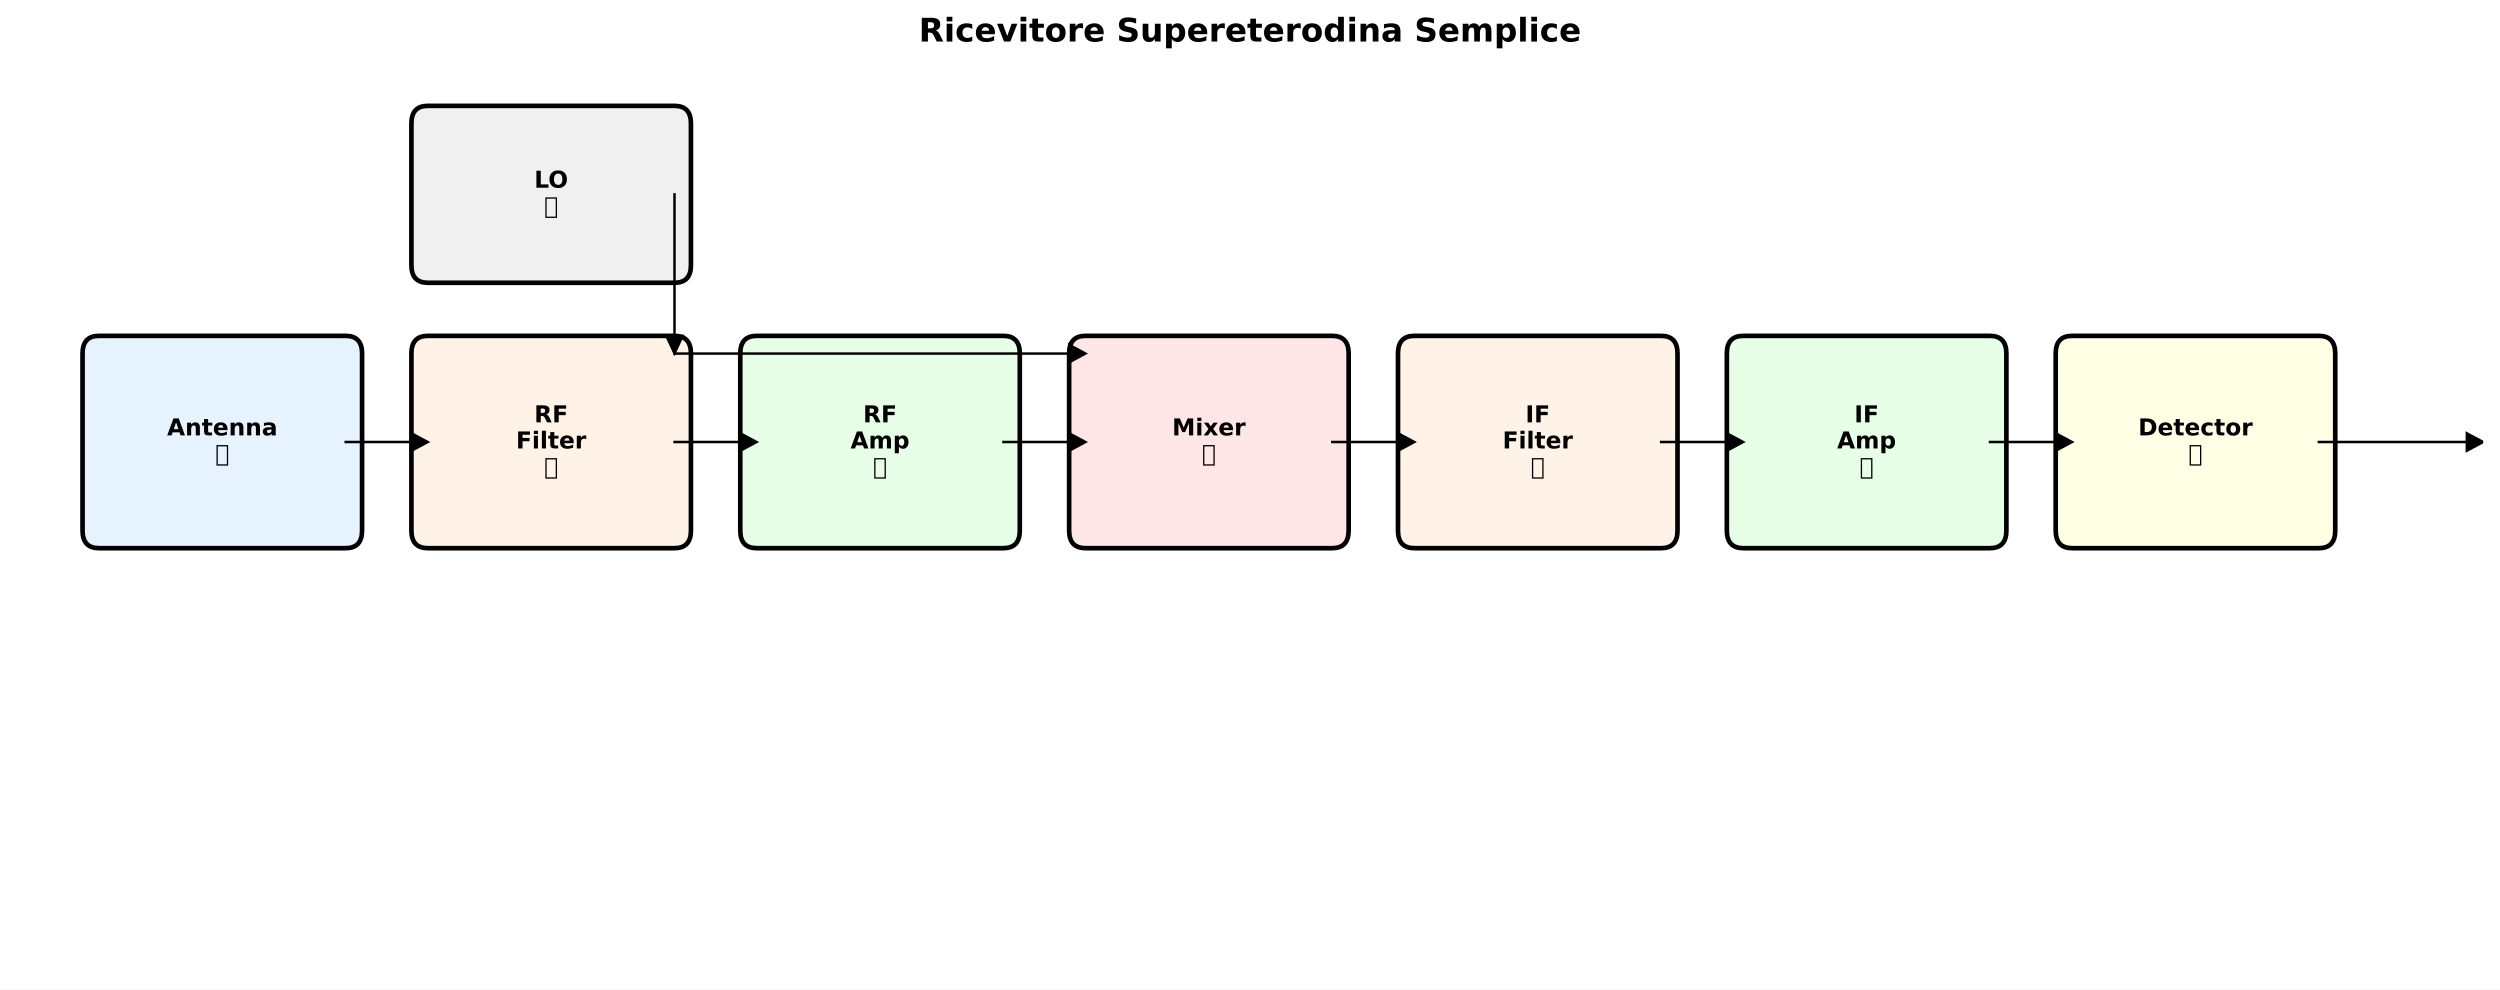
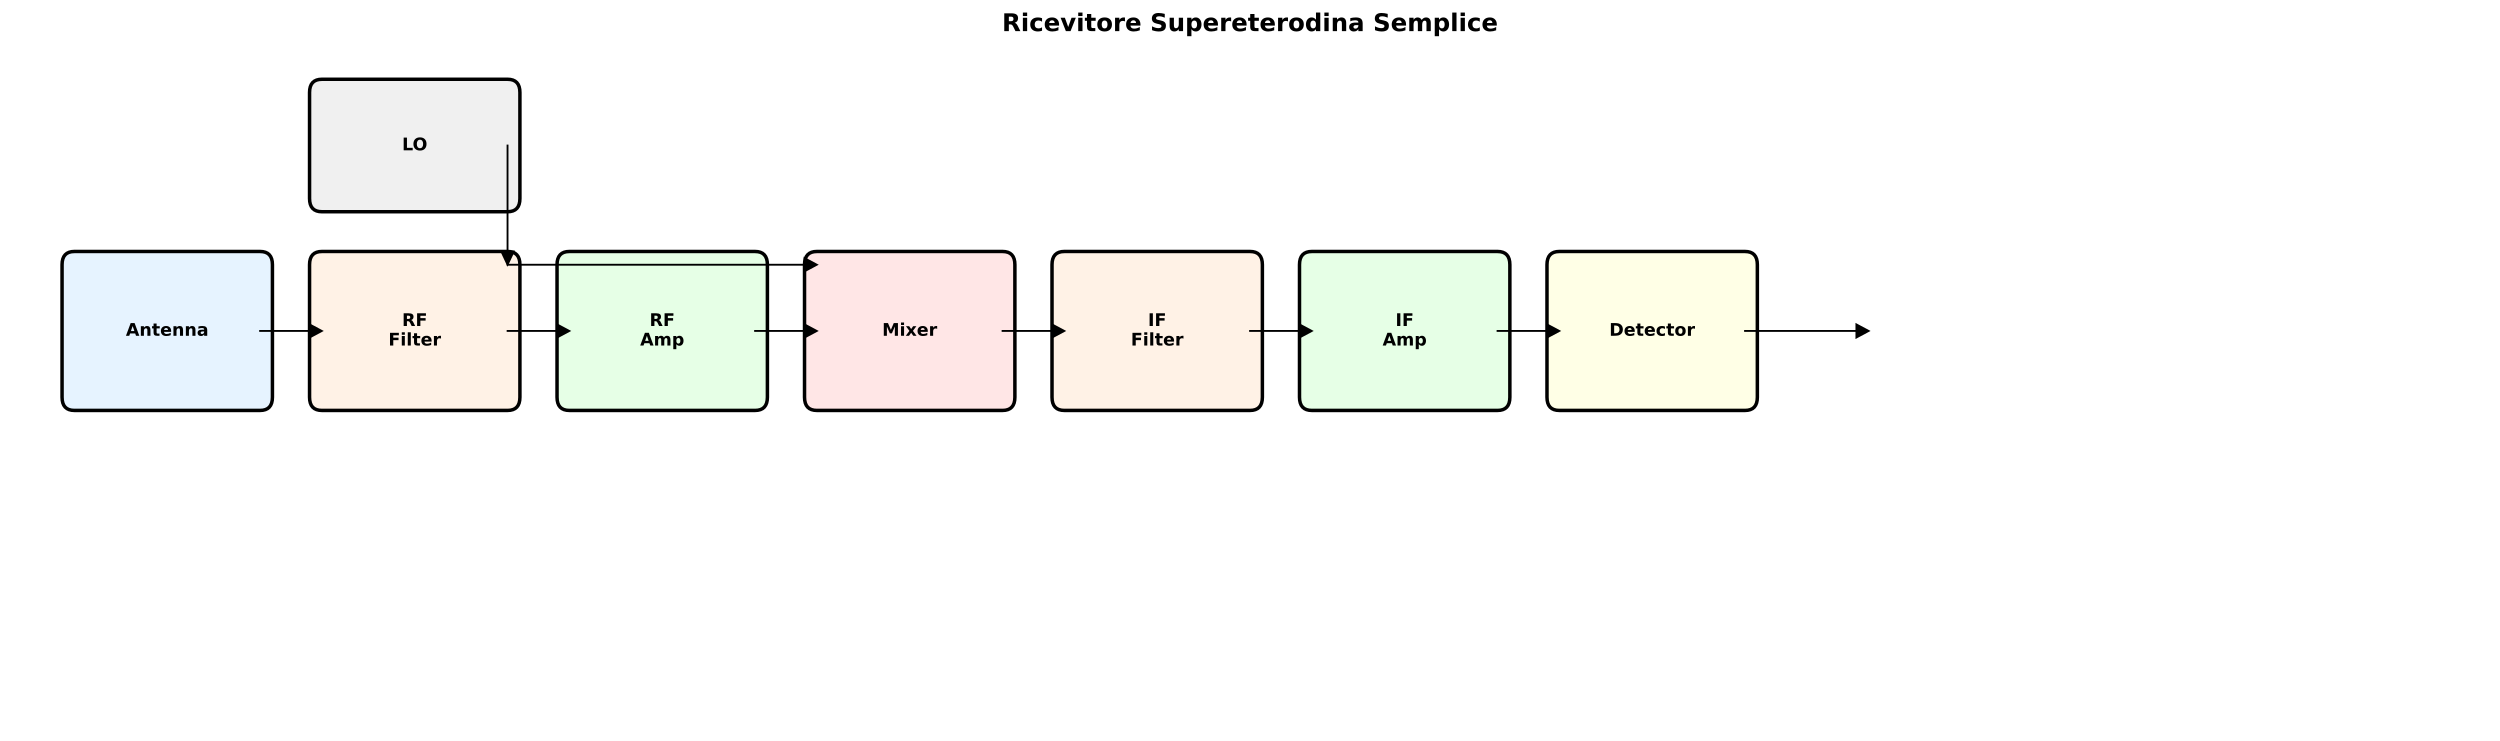
- <svg xmlns="http://www.w3.org/2000/svg" xmlns:xlink="http://www.w3.org/1999/xlink" width="1072.8pt" height="424.638pt" viewBox="0 0 1072.8 424.638" version="1.1">
+ <svg xmlns="http://www.w3.org/2000/svg" xmlns:xlink="http://www.w3.org/1999/xlink" width="1432.8pt" height="424.638pt" viewBox="0 0 1432.8 424.638" version="1.1">
  <defs>
    <style type="text/css">*{stroke-linejoin: round; stroke-linecap: butt}</style>
  </defs>
  <g id="figure_1">
    <g id="patch_1">
-       <path d="M 0 424.638  L 1072.8 424.638  L 1072.8 0  L 0 0  z " style="fill: #ffffff" />
+       <path d="M 0 424.638  L 1432.8 424.638  L 1432.8 0  L 0 0  z " style="fill: #ffffff" />
    </g>
    <g id="axes_1">
      <g id="patch_2">
-         <path d="M 42.48 235.23  L 148.32 235.23  Q 155.376 235.23 155.376 227.638  L 155.376 151.718  Q 155.376 144.126 148.32 144.126  L 42.48 144.126  Q 35.424 144.126 35.424 151.718  L 35.424 227.638  Q 35.424 235.23 42.48 235.23  z " clip-path="url(#paf8976ebf0)" style="fill: #e6f3ff; stroke: #000000; stroke-width: 2; stroke-linejoin: miter" />
+         <path d="M 42.66 235.23  L 149.04 235.23  Q 156.132 235.23 156.132 227.638  L 156.132 151.718  Q 156.132 144.126 149.04 144.126  L 42.66 144.126  Q 35.568 144.126 35.568 151.718  L 35.568 227.638  Q 35.568 235.23 42.66 235.23  z " clip-path="url(#pc6b109bb26)" style="fill: #e6f3ff; stroke: #000000; stroke-width: 2; stroke-linejoin: miter" />
      </g>
      <g id="patch_3">
-         <path d="M 183.6 235.23  L 289.44 235.23  Q 296.496 235.23 296.496 227.638  L 296.496 151.718  Q 296.496 144.126 289.44 144.126  L 183.6 144.126  Q 176.544 144.126 176.544 151.718  L 176.544 227.638  Q 176.544 235.23 183.6 235.23  z " clip-path="url(#paf8976ebf0)" style="fill: #fff2e6; stroke: #000000; stroke-width: 2; stroke-linejoin: miter" />
+         <path d="M 184.5 235.23  L 290.88 235.23  Q 297.972 235.23 297.972 227.638  L 297.972 151.718  Q 297.972 144.126 290.88 144.126  L 184.5 144.126  Q 177.408 144.126 177.408 151.718  L 177.408 227.638  Q 177.408 235.23 184.5 235.23  z " clip-path="url(#pc6b109bb26)" style="fill: #fff2e6; stroke: #000000; stroke-width: 2; stroke-linejoin: miter" />
      </g>
      <g id="patch_4">
-         <path d="M 324.72 235.23  L 430.56 235.23  Q 437.616 235.23 437.616 227.638  L 437.616 151.718  Q 437.616 144.126 430.56 144.126  L 324.72 144.126  Q 317.664 144.126 317.664 151.718  L 317.664 227.638  Q 317.664 235.23 324.72 235.23  z " clip-path="url(#paf8976ebf0)" style="fill: #e6ffe6; stroke: #000000; stroke-width: 2; stroke-linejoin: miter" />
+         <path d="M 326.34 235.23  L 432.72 235.23  Q 439.812 235.23 439.812 227.638  L 439.812 151.718  Q 439.812 144.126 432.72 144.126  L 326.34 144.126  Q 319.248 144.126 319.248 151.718  L 319.248 227.638  Q 319.248 235.23 326.34 235.23  z " clip-path="url(#pc6b109bb26)" style="fill: #e6ffe6; stroke: #000000; stroke-width: 2; stroke-linejoin: miter" />
      </g>
      <g id="patch_5">
-         <path d="M 465.84 235.23  L 571.68 235.23  Q 578.736 235.23 578.736 227.638  L 578.736 151.718  Q 578.736 144.126 571.68 144.126  L 465.84 144.126  Q 458.784 144.126 458.784 151.718  L 458.784 227.638  Q 458.784 235.23 465.84 235.23  z " clip-path="url(#paf8976ebf0)" style="fill: #ffe6e6; stroke: #000000; stroke-width: 2; stroke-linejoin: miter" />
+         <path d="M 468.18 235.23  L 574.56 235.23  Q 581.652 235.23 581.652 227.638  L 581.652 151.718  Q 581.652 144.126 574.56 144.126  L 468.18 144.126  Q 461.088 144.126 461.088 151.718  L 461.088 227.638  Q 461.088 235.23 468.18 235.23  z " clip-path="url(#pc6b109bb26)" style="fill: #ffe6e6; stroke: #000000; stroke-width: 2; stroke-linejoin: miter" />
      </g>
      <g id="patch_6">
-         <path d="M 606.96 235.23  L 712.8 235.23  Q 719.856 235.23 719.856 227.638  L 719.856 151.718  Q 719.856 144.126 712.8 144.126  L 606.96 144.126  Q 599.904 144.126 599.904 151.718  L 599.904 227.638  Q 599.904 235.23 606.96 235.23  z " clip-path="url(#paf8976ebf0)" style="fill: #fff2e6; stroke: #000000; stroke-width: 2; stroke-linejoin: miter" />
+         <path d="M 610.02 235.23  L 716.4 235.23  Q 723.492 235.23 723.492 227.638  L 723.492 151.718  Q 723.492 144.126 716.4 144.126  L 610.02 144.126  Q 602.928 144.126 602.928 151.718  L 602.928 227.638  Q 602.928 235.23 610.02 235.23  z " clip-path="url(#pc6b109bb26)" style="fill: #fff2e6; stroke: #000000; stroke-width: 2; stroke-linejoin: miter" />
      </g>
      <g id="patch_7">
-         <path d="M 748.08 235.23  L 853.92 235.23  Q 860.976 235.23 860.976 227.638  L 860.976 151.718  Q 860.976 144.126 853.92 144.126  L 748.08 144.126  Q 741.024 144.126 741.024 151.718  L 741.024 227.638  Q 741.024 235.23 748.08 235.23  z " clip-path="url(#paf8976ebf0)" style="fill: #e6ffe6; stroke: #000000; stroke-width: 2; stroke-linejoin: miter" />
+         <path d="M 751.86 235.23  L 858.24 235.23  Q 865.332 235.23 865.332 227.638  L 865.332 151.718  Q 865.332 144.126 858.24 144.126  L 751.86 144.126  Q 744.768 144.126 744.768 151.718  L 744.768 227.638  Q 744.768 235.23 751.86 235.23  z " clip-path="url(#pc6b109bb26)" style="fill: #e6ffe6; stroke: #000000; stroke-width: 2; stroke-linejoin: miter" />
      </g>
      <g id="patch_8">
-         <path d="M 889.2 235.23  L 995.04 235.23  Q 1002.096 235.23 1002.096 227.638  L 1002.096 151.718  Q 1002.096 144.126 995.04 144.126  L 889.2 144.126  Q 882.144 144.126 882.144 151.718  L 882.144 227.638  Q 882.144 235.23 889.2 235.23  z " clip-path="url(#paf8976ebf0)" style="fill: #ffffe6; stroke: #000000; stroke-width: 2; stroke-linejoin: miter" />
+         <path d="M 893.7 235.23  L 1000.08 235.23  Q 1007.172 235.23 1007.172 227.638  L 1007.172 151.718  Q 1007.172 144.126 1000.08 144.126  L 893.7 144.126  Q 886.608 144.126 886.608 151.718  L 886.608 227.638  Q 886.608 235.23 893.7 235.23  z " clip-path="url(#pc6b109bb26)" style="fill: #ffffe6; stroke: #000000; stroke-width: 2; stroke-linejoin: miter" />
      </g>
      <g id="patch_9">
-         <path d="M 183.6 121.35  L 289.44 121.35  Q 296.496 121.35 296.496 113.758  L 296.496 53.022  Q 296.496 45.43 289.44 45.43  L 183.6 45.43  Q 176.544 45.43 176.544 53.022  L 176.544 113.758  Q 176.544 121.35 183.6 121.35  z " clip-path="url(#paf8976ebf0)" style="fill: #f0f0f0; stroke: #000000; stroke-width: 2; stroke-linejoin: miter" />
+         <path d="M 184.5 121.35  L 290.88 121.35  Q 297.972 121.35 297.972 113.758  L 297.972 53.022  Q 297.972 45.43 290.88 45.43  L 184.5 45.43  Q 177.408 45.43 177.408 53.022  L 177.408 113.758  Q 177.408 121.35 184.5 121.35  z " clip-path="url(#pc6b109bb26)" style="fill: #f0f0f0; stroke: #000000; stroke-width: 2; stroke-linejoin: miter" />
      </g>
      <g id="patch_10">
-         <path d="M 183.6 189.678  L 176.544 193.474  L 176.544 189.716  L 148.32 189.716  L 148.32 189.64  L 176.544 189.64  L 176.544 185.882  z " clip-path="url(#paf8976ebf0)" style="stroke: #000000; stroke-linejoin: miter" />
+         <path d="M 184.5 189.678  L 177.408 193.474  L 177.408 189.716  L 149.04 189.716  L 149.04 189.64  L 177.408 189.64  L 177.408 185.882  z " clip-path="url(#pc6b109bb26)" style="stroke: #000000; stroke-linejoin: miter" />
      </g>
      <g id="patch_11">
-         <path d="M 324.72 189.678  L 317.664 193.474  L 317.664 189.716  L 289.44 189.716  L 289.44 189.64  L 317.664 189.64  L 317.664 185.882  z " clip-path="url(#paf8976ebf0)" style="stroke: #000000; stroke-linejoin: miter" />
+         <path d="M 326.34 189.678  L 319.248 193.474  L 319.248 189.716  L 290.88 189.716  L 290.88 189.64  L 319.248 189.64  L 319.248 185.882  z " clip-path="url(#pc6b109bb26)" style="stroke: #000000; stroke-linejoin: miter" />
      </g>
      <g id="patch_12">
-         <path d="M 465.84 189.678  L 458.784 193.474  L 458.784 189.716  L 430.56 189.716  L 430.56 189.64  L 458.784 189.64  L 458.784 185.882  z " clip-path="url(#paf8976ebf0)" style="stroke: #000000; stroke-linejoin: miter" />
+         <path d="M 468.18 189.678  L 461.088 193.474  L 461.088 189.716  L 432.72 189.716  L 432.72 189.64  L 461.088 189.64  L 461.088 185.882  z " clip-path="url(#pc6b109bb26)" style="stroke: #000000; stroke-linejoin: miter" />
      </g>
      <g id="patch_13">
-         <path d="M 606.96 189.678  L 599.904 193.474  L 599.904 189.716  L 571.68 189.716  L 571.68 189.64  L 599.904 189.64  L 599.904 185.882  z " clip-path="url(#paf8976ebf0)" style="stroke: #000000; stroke-linejoin: miter" />
+         <path d="M 610.02 189.678  L 602.928 193.474  L 602.928 189.716  L 574.56 189.716  L 574.56 189.64  L 602.928 189.64  L 602.928 185.882  z " clip-path="url(#pc6b109bb26)" style="stroke: #000000; stroke-linejoin: miter" />
      </g>
      <g id="patch_14">
-         <path d="M 748.08 189.678  L 741.024 193.474  L 741.024 189.716  L 712.8 189.716  L 712.8 189.64  L 741.024 189.64  L 741.024 185.882  z " clip-path="url(#paf8976ebf0)" style="stroke: #000000; stroke-linejoin: miter" />
+         <path d="M 751.86 189.678  L 744.768 193.474  L 744.768 189.716  L 716.4 189.716  L 716.4 189.64  L 744.768 189.64  L 744.768 185.882  z " clip-path="url(#pc6b109bb26)" style="stroke: #000000; stroke-linejoin: miter" />
      </g>
      <g id="patch_15">
-         <path d="M 889.2 189.678  L 882.144 193.474  L 882.144 189.716  L 853.92 189.716  L 853.92 189.64  L 882.144 189.64  L 882.144 185.882  z " clip-path="url(#paf8976ebf0)" style="stroke: #000000; stroke-linejoin: miter" />
+         <path d="M 893.7 189.678  L 886.608 193.474  L 886.608 189.716  L 858.24 189.716  L 858.24 189.64  L 886.608 189.64  L 886.608 185.882  z " clip-path="url(#pc6b109bb26)" style="stroke: #000000; stroke-linejoin: miter" />
      </g>
      <g id="patch_16">
-         <path d="M 1065.6 189.678  L 1058.544 193.474  L 1058.544 189.716  L 995.04 189.716  L 995.04 189.64  L 1058.544 189.64  L 1058.544 185.882  z " clip-path="url(#paf8976ebf0)" style="stroke: #000000; stroke-linejoin: miter" />
+         <path d="M 1071 189.678  L 1063.908 193.474  L 1063.908 189.716  L 1000.08 189.716  L 1000.08 189.64  L 1063.908 189.64  L 1063.908 185.882  z " clip-path="url(#pc6b109bb26)" style="stroke: #000000; stroke-linejoin: miter" />
      </g>
      <g id="patch_17">
-         <path d="M 289.44 151.718  L 285.912 144.126  L 289.405 144.126  L 289.405 83.39  L 289.475 83.39  L 289.475 144.126  L 292.968 144.126  z " clip-path="url(#paf8976ebf0)" style="stroke: #000000; stroke-linejoin: miter" />
+         <path d="M 290.88 151.718  L 287.334 144.126  L 290.845 144.126  L 290.845 83.39  L 290.915 83.39  L 290.915 144.126  L 294.426 144.126  z " clip-path="url(#pc6b109bb26)" style="stroke: #000000; stroke-linejoin: miter" />
      </g>
      <g id="patch_18">
-         <path d="M 465.84 151.718  L 458.784 155.514  L 458.784 151.756  L 289.44 151.756  L 289.44 151.68  L 458.784 151.68  L 458.784 147.922  z " clip-path="url(#paf8976ebf0)" style="stroke: #000000; stroke-linejoin: miter" />
+         <path d="M 468.18 151.718  L 461.088 155.514  L 461.088 151.756  L 290.88 151.756  L 290.88 151.68  L 461.088 151.68  L 461.088 147.922  z " clip-path="url(#pc6b109bb26)" style="stroke: #000000; stroke-linejoin: miter" />
      </g>
      <g id="text_1">
-         <g transform="translate(71.69688 186.8383) scale(0.1 -0.1)">
+         <g transform="translate(72.14687 192.4372) scale(0.1 -0.1)">
          <defs>
            <path id="DejaVuSans-Bold-41" d="M 3419 850  L 1538 850  L 1241 0  L 31 0  L 1759 4666  L 3194 4666  L 4922 0  L 3713 0  L 3419 850  z M 1838 1716  L 3116 1716  L 2478 3572  L 1838 1716  z " transform="scale(0.015625)" />
            <path id="DejaVuSans-Bold-6e" d="M 4056 2131  L 4056 0  L 2931 0  L 2931 347  L 2931 1631  Q 2931 2084 2911 2256  Q 2891 2428 2841 2509  Q 2775 2619 2662 2680  Q 2550 2741 2406 2741  Q 2056 2741 1856 2470  Q 1656 2200 1656 1722  L 1656 0  L 538 0  L 538 3500  L 1656 3500  L 1656 2988  Q 1909 3294 2193 3439  Q 2478 3584 2822 3584  Q 3428 3584 3742 3212  Q 4056 2841 4056 2131  z " transform="scale(0.015625)" />
            <path id="DejaVuSans-Bold-74" d="M 1759 4494  L 1759 3500  L 2913 3500  L 2913 2700  L 1759 2700  L 1759 1216  Q 1759 972 1856 886  Q 1953 800 2241 800  L 2816 800  L 2816 0  L 1856 0  Q 1194 0 917 276  Q 641 553 641 1216  L 641 2700  L 84 2700  L 84 3500  L 641 3500  L 641 4494  L 1759 4494  z " transform="scale(0.015625)" />
            <path id="DejaVuSans-Bold-65" d="M 4031 1759  L 4031 1441  L 1416 1441  Q 1456 1047 1700 850  Q 1944 653 2381 653  Q 2734 653 3104 758  Q 3475 863 3866 1075  L 3866 213  Q 3469 63 3072 -14  Q 2675 -91 2278 -91  Q 1328 -91 801 392  Q 275 875 275 1747  Q 275 2603 792 3093  Q 1309 3584 2216 3584  Q 3041 3584 3536 3087  Q 4031 2591 4031 1759  z M 2881 2131  Q 2881 2450 2695 2645  Q 2509 2841 2209 2841  Q 1884 2841 1681 2658  Q 1478 2475 1428 2131  L 2881 2131  z " transform="scale(0.015625)" />
            <path id="DejaVuSans-Bold-61" d="M 2106 1575  Q 1756 1575 1579 1456  Q 1403 1338 1403 1106  Q 1403 894 1545 773  Q 1688 653 1941 653  Q 2256 653 2472 879  Q 2688 1106 2688 1447  L 2688 1575  L 2106 1575  z M 3816 1997  L 3816 0  L 2688 0  L 2688 519  Q 2463 200 2181 54  Q 1900 -91 1497 -91  Q 953 -91 614 226  Q 275 544 275 1050  Q 275 1666 698 1953  Q 1122 2241 2028 2241  L 2688 2241  L 2688 2328  Q 2688 2594 2478 2717  Q 2269 2841 1825 2841  Q 1466 2841 1156 2769  Q 847 2697 581 2553  L 581 3406  Q 941 3494 1303 3539  Q 1666 3584 2028 3584  Q 2975 3584 3395 3211  Q 3816 2838 3816 1997  z " transform="scale(0.015625)" />
          </defs>
          <use xlink:href="#DejaVuSans-Bold-41" />
          <use xlink:href="#DejaVuSans-Bold-6e" transform="translate(77.39258 0)" />
          <use xlink:href="#DejaVuSans-Bold-74" transform="translate(148.584 0)" />
          <use xlink:href="#DejaVuSans-Bold-65" transform="translate(196.3867 0)" />
          <use xlink:href="#DejaVuSans-Bold-6e" transform="translate(264.209 0)" />
          <use xlink:href="#DejaVuSans-Bold-6e" transform="translate(335.4004 0)" />
          <use xlink:href="#DejaVuSans-Bold-61" transform="translate(406.5918 0)" />
        </g>
-         <g transform="translate(92.39922 198.0361) scale(0.1 -0.1)">
-           <defs>
-             <path id="DejaVuSans-Bold-1f4e1" d="M 319 -1131  L 319 4513  L 3519 4513  L 3519 -1131  L 319 -1131  z M 678 -775  L 3163 -775  L 3163 4153  L 678 4153  L 678 -775  z " transform="scale(0.015625)" />
-           </defs>
-           <use xlink:href="#DejaVuSans-Bold-1f4e1" />
-         </g>
      </g>
      <g id="text_2">
-         <g transform="translate(229.2544 181.2394) scale(0.1 -0.1)">
+         <g transform="translate(230.4244 186.8383) scale(0.1 -0.1)">
          <defs>
            <path id="DejaVuSans-Bold-52" d="M 2297 2597  Q 2675 2597 2839 2737  Q 3003 2878 3003 3200  Q 3003 3519 2839 3656  Q 2675 3794 2297 3794  L 1791 3794  L 1791 2597  L 2297 2597  z M 1791 1766  L 1791 0  L 588 0  L 588 4666  L 2425 4666  Q 3347 4666 3776 4356  Q 4206 4047 4206 3378  Q 4206 2916 3982 2619  Q 3759 2322 3309 2181  Q 3556 2125 3751 1926  Q 3947 1728 4147 1325  L 4800 0  L 3519 0  L 2950 1159  Q 2778 1509 2601 1637  Q 2425 1766 2131 1766  L 1791 1766  z " transform="scale(0.015625)" />
            <path id="DejaVuSans-Bold-46" d="M 588 4666  L 3834 4666  L 3834 3756  L 1791 3756  L 1791 2888  L 3713 2888  L 3713 1978  L 1791 1978  L 1791 0  L 588 0  L 588 4666  z " transform="scale(0.015625)" />
          </defs>
          <use xlink:href="#DejaVuSans-Bold-52" />
          <use xlink:href="#DejaVuSans-Bold-46" transform="translate(77.00195 0)" />
        </g>
-         <g transform="translate(221.4294 192.4372) scale(0.1 -0.1)">
+         <g transform="translate(222.5994 198.0361) scale(0.1 -0.1)">
          <defs>
            <path id="DejaVuSans-Bold-69" d="M 538 3500  L 1656 3500  L 1656 0  L 538 0  L 538 3500  z M 538 4863  L 1656 4863  L 1656 3950  L 538 3950  L 538 4863  z " transform="scale(0.015625)" />
            <path id="DejaVuSans-Bold-6c" d="M 538 4863  L 1656 4863  L 1656 0  L 538 0  L 538 4863  z " transform="scale(0.015625)" />
            <path id="DejaVuSans-Bold-72" d="M 3138 2547  Q 2991 2616 2845 2648  Q 2700 2681 2553 2681  Q 2122 2681 1889 2404  Q 1656 2128 1656 1613  L 1656 0  L 538 0  L 538 3500  L 1656 3500  L 1656 2925  Q 1872 3269 2151 3426  Q 2431 3584 2822 3584  Q 2878 3584 2943 3579  Q 3009 3575 3134 3559  L 3138 2547  z " transform="scale(0.015625)" />
          </defs>
          <use xlink:href="#DejaVuSans-Bold-46" />
          <use xlink:href="#DejaVuSans-Bold-69" transform="translate(68.31055 0)" />
          <use xlink:href="#DejaVuSans-Bold-6c" transform="translate(102.5879 0)" />
          <use xlink:href="#DejaVuSans-Bold-74" transform="translate(136.8652 0)" />
          <use xlink:href="#DejaVuSans-Bold-65" transform="translate(184.668 0)" />
          <use xlink:href="#DejaVuSans-Bold-72" transform="translate(252.4902 0)" />
        </g>
-         <g transform="translate(233.5192 203.635) scale(0.1 -0.1)">
-           <defs>
-             <path id="DejaVuSans-Bold-1f39b" d="M 319 -1131  L 319 4513  L 3519 4513  L 3519 -1131  L 319 -1131  z M 678 -775  L 3163 -775  L 3163 4153  L 678 4153  L 678 -775  z " transform="scale(0.015625)" />
-             <path id="DejaVuSans-Bold-fe0f" transform="scale(0.015625)" />
-           </defs>
-           <use xlink:href="#DejaVuSans-Bold-1f39b" />
-           <use xlink:href="#DejaVuSans-Bold-fe0f" transform="translate(60.00977 0)" />
-         </g>
      </g>
      <g id="text_3">
-         <g transform="translate(370.3744 181.2394) scale(0.1 -0.1)">
+         <g transform="translate(372.2644 186.8383) scale(0.1 -0.1)">
          <use xlink:href="#DejaVuSans-Bold-52" />
          <use xlink:href="#DejaVuSans-Bold-46" transform="translate(77.00195 0)" />
        </g>
-         <g transform="translate(364.9814 192.4372) scale(0.1 -0.1)">
+         <g transform="translate(366.8714 198.0361) scale(0.1 -0.1)">
          <defs>
            <path id="DejaVuSans-Bold-6d" d="M 3781 2919  Q 3994 3244 4286 3414  Q 4578 3584 4928 3584  Q 5531 3584 5847 3212  Q 6163 2841 6163 2131  L 6163 0  L 5038 0  L 5038 1825  Q 5041 1866 5042 1909  Q 5044 1953 5044 2034  Q 5044 2406 4934 2573  Q 4825 2741 4581 2741  Q 4263 2741 4089 2478  Q 3916 2216 3909 1719  L 3909 0  L 2784 0  L 2784 1825  Q 2784 2406 2684 2573  Q 2584 2741 2328 2741  Q 2006 2741 1831 2477  Q 1656 2213 1656 1722  L 1656 0  L 531 0  L 531 3500  L 1656 3500  L 1656 2988  Q 1863 3284 2130 3434  Q 2397 3584 2719 3584  Q 3081 3584 3359 3409  Q 3638 3234 3781 2919  z " transform="scale(0.015625)" />
            <path id="DejaVuSans-Bold-70" d="M 1656 506  L 1656 -1331  L 538 -1331  L 538 3500  L 1656 3500  L 1656 2988  Q 1888 3294 2169 3439  Q 2450 3584 2816 3584  Q 3463 3584 3878 3070  Q 4294 2556 4294 1747  Q 4294 938 3878 423  Q 3463 -91 2816 -91  Q 2450 -91 2169 54  Q 1888 200 1656 506  z M 2400 2772  Q 2041 2772 1848 2508  Q 1656 2244 1656 1747  Q 1656 1250 1848 986  Q 2041 722 2400 722  Q 2759 722 2948 984  Q 3138 1247 3138 1747  Q 3138 2247 2948 2509  Q 2759 2772 2400 2772  z " transform="scale(0.015625)" />
          </defs>
          <use xlink:href="#DejaVuSans-Bold-41" />
          <use xlink:href="#DejaVuSans-Bold-6d" transform="translate(77.39258 0)" />
          <use xlink:href="#DejaVuSans-Bold-70" transform="translate(181.5918 0)" />
        </g>
-         <g transform="translate(374.6392 203.635) scale(0.1 -0.1)">
-           <defs>
-             <path id="DejaVuSans-Bold-1f4c8" d="M 319 -1131  L 319 4513  L 3519 4513  L 3519 -1131  L 319 -1131  z M 678 -775  L 3163 -775  L 3163 4153  L 678 4153  L 678 -775  z " transform="scale(0.015625)" />
-           </defs>
-           <use xlink:href="#DejaVuSans-Bold-1f4c8" />
-         </g>
      </g>
      <g id="text_4">
-         <g transform="translate(502.9881 186.8383) scale(0.1 -0.1)">
+         <g transform="translate(505.5981 192.4372) scale(0.1 -0.1)">
          <defs>
            <path id="DejaVuSans-Bold-4d" d="M 588 4666  L 2119 4666  L 3181 2169  L 4250 4666  L 5778 4666  L 5778 0  L 4641 0  L 4641 3413  L 3566 897  L 2803 897  L 1728 3413  L 1728 0  L 588 0  L 588 4666  z " transform="scale(0.015625)" />
            <path id="DejaVuSans-Bold-78" d="M 1422 1791  L 159 3500  L 1344 3500  L 2059 2463  L 2784 3500  L 3969 3500  L 2706 1797  L 4031 0  L 2847 0  L 2059 1106  L 1281 0  L 97 0  L 1422 1791  z " transform="scale(0.015625)" />
          </defs>
          <use xlink:href="#DejaVuSans-Bold-4d" />
          <use xlink:href="#DejaVuSans-Bold-69" transform="translate(99.51172 0)" />
          <use xlink:href="#DejaVuSans-Bold-78" transform="translate(133.7891 0)" />
          <use xlink:href="#DejaVuSans-Bold-65" transform="translate(198.291 0)" />
          <use xlink:href="#DejaVuSans-Bold-72" transform="translate(266.1133 0)" />
        </g>
-         <g transform="translate(515.7592 198.0361) scale(0.1 -0.1)">
-           <defs>
-             <path id="DejaVuSans-Bold-1f504" d="M 319 -1131  L 319 4513  L 3519 4513  L 3519 -1131  L 319 -1131  z M 678 -775  L 3163 -775  L 3163 4153  L 678 4153  L 678 -775  z " transform="scale(0.015625)" />
-           </defs>
-           <use xlink:href="#DejaVuSans-Bold-1f504" />
-         </g>
      </g>
      <g id="text_5">
-         <g transform="translate(654.6042 181.2394) scale(0.1 -0.1)">
+         <g transform="translate(657.9342 186.8383) scale(0.1 -0.1)">
          <defs>
            <path id="DejaVuSans-Bold-49" d="M 588 4666  L 1791 4666  L 1791 0  L 588 0  L 588 4666  z " transform="scale(0.015625)" />
          </defs>
          <use xlink:href="#DejaVuSans-Bold-49" />
          <use xlink:href="#DejaVuSans-Bold-46" transform="translate(37.20703 0)" />
        </g>
-         <g transform="translate(644.7894 192.4372) scale(0.1 -0.1)">
+         <g transform="translate(648.1194 198.0361) scale(0.1 -0.1)">
          <use xlink:href="#DejaVuSans-Bold-46" />
          <use xlink:href="#DejaVuSans-Bold-69" transform="translate(68.31055 0)" />
          <use xlink:href="#DejaVuSans-Bold-6c" transform="translate(102.5879 0)" />
          <use xlink:href="#DejaVuSans-Bold-74" transform="translate(136.8652 0)" />
          <use xlink:href="#DejaVuSans-Bold-65" transform="translate(184.668 0)" />
          <use xlink:href="#DejaVuSans-Bold-72" transform="translate(252.4902 0)" />
        </g>
-         <g transform="translate(656.8792 203.635) scale(0.1 -0.1)">
-           <use xlink:href="#DejaVuSans-Bold-1f39b" />
-           <use xlink:href="#DejaVuSans-Bold-fe0f" transform="translate(60.00977 0)" />
-         </g>
      </g>
      <g id="text_6">
-         <g transform="translate(795.7242 181.2394) scale(0.1 -0.1)">
+         <g transform="translate(799.7742 186.8383) scale(0.1 -0.1)">
          <use xlink:href="#DejaVuSans-Bold-49" />
          <use xlink:href="#DejaVuSans-Bold-46" transform="translate(37.20703 0)" />
        </g>
-         <g transform="translate(788.3414 192.4372) scale(0.1 -0.1)">
+         <g transform="translate(792.3914 198.0361) scale(0.1 -0.1)">
          <use xlink:href="#DejaVuSans-Bold-41" />
          <use xlink:href="#DejaVuSans-Bold-6d" transform="translate(77.39258 0)" />
          <use xlink:href="#DejaVuSans-Bold-70" transform="translate(181.5918 0)" />
        </g>
-         <g transform="translate(797.9992 203.635) scale(0.1 -0.1)">
-           <use xlink:href="#DejaVuSans-Bold-1f4c8" />
-         </g>
      </g>
      <g id="text_7">
-         <g transform="translate(917.5419 186.8383) scale(0.1 -0.1)">
+         <g transform="translate(922.3119 192.4372) scale(0.1 -0.1)">
          <defs>
            <path id="DejaVuSans-Bold-44" d="M 1791 3756  L 1791 909  L 2222 909  Q 2959 909 3348 1275  Q 3738 1641 3738 2338  Q 3738 3031 3350 3393  Q 2963 3756 2222 3756  L 1791 3756  z M 588 4666  L 1856 4666  Q 2919 4666 3439 4514  Q 3959 4363 4331 4000  Q 4659 3684 4818 3271  Q 4978 2859 4978 2338  Q 4978 1809 4818 1395  Q 4659 981 4331 666  Q 3956 303 3431 151  Q 2906 0 1856 0  L 588 0  L 588 4666  z " transform="scale(0.015625)" />
            <path id="DejaVuSans-Bold-63" d="M 3366 3391  L 3366 2478  Q 3138 2634 2908 2709  Q 2678 2784 2431 2784  Q 1963 2784 1702 2511  Q 1441 2238 1441 1747  Q 1441 1256 1702 982  Q 1963 709 2431 709  Q 2694 709 2930 787  Q 3166 866 3366 1019  L 3366 103  Q 3103 6 2833 -42  Q 2563 -91 2291 -91  Q 1344 -91 809 395  Q 275 881 275 1747  Q 275 2613 809 3098  Q 1344 3584 2291 3584  Q 2566 3584 2833 3536  Q 3100 3488 3366 3391  z " transform="scale(0.015625)" />
            <path id="DejaVuSans-Bold-6f" d="M 2203 2784  Q 1831 2784 1636 2517  Q 1441 2250 1441 1747  Q 1441 1244 1636 976  Q 1831 709 2203 709  Q 2569 709 2762 976  Q 2956 1244 2956 1747  Q 2956 2250 2762 2517  Q 2569 2784 2203 2784  z M 2203 3584  Q 3106 3584 3614 3096  Q 4122 2609 4122 1747  Q 4122 884 3614 396  Q 3106 -91 2203 -91  Q 1297 -91 786 396  Q 275 884 275 1747  Q 275 2609 786 3096  Q 1297 3584 2203 3584  z " transform="scale(0.015625)" />
          </defs>
          <use xlink:href="#DejaVuSans-Bold-44" />
          <use xlink:href="#DejaVuSans-Bold-65" transform="translate(83.00781 0)" />
          <use xlink:href="#DejaVuSans-Bold-74" transform="translate(150.8301 0)" />
          <use xlink:href="#DejaVuSans-Bold-65" transform="translate(198.6328 0)" />
          <use xlink:href="#DejaVuSans-Bold-63" transform="translate(266.4551 0)" />
          <use xlink:href="#DejaVuSans-Bold-74" transform="translate(325.7324 0)" />
          <use xlink:href="#DejaVuSans-Bold-6f" transform="translate(373.5352 0)" />
          <use xlink:href="#DejaVuSans-Bold-72" transform="translate(442.2363 0)" />
        </g>
-         <g transform="translate(939.1192 198.0361) scale(0.1 -0.1)">
-           <defs>
-             <path id="DejaVuSans-Bold-1f3af" d="M 319 -1131  L 319 4513  L 3519 4513  L 3519 -1131  L 319 -1131  z M 678 -775  L 3163 -775  L 3163 4153  L 678 4153  L 678 -775  z " transform="scale(0.015625)" />
-           </defs>
-           <use xlink:href="#DejaVuSans-Bold-1f3af" />
-         </g>
      </g>
      <g id="text_8">
-         <g transform="translate(229.2645 80.55028) scale(0.1 -0.1)">
+         <g transform="translate(230.4345 86.14919) scale(0.1 -0.1)">
          <defs>
            <path id="DejaVuSans-Bold-4c" d="M 588 4666  L 1791 4666  L 1791 909  L 3903 909  L 3903 0  L 588 0  L 588 4666  z " transform="scale(0.015625)" />
            <path id="DejaVuSans-Bold-4f" d="M 2719 3878  Q 2169 3878 1866 3472  Q 1563 3066 1563 2328  Q 1563 1594 1866 1187  Q 2169 781 2719 781  Q 3272 781 3575 1187  Q 3878 1594 3878 2328  Q 3878 3066 3575 3472  Q 3272 3878 2719 3878  z M 2719 4750  Q 3844 4750 4481 4106  Q 5119 3463 5119 2328  Q 5119 1197 4481 553  Q 3844 -91 2719 -91  Q 1597 -91 958 553  Q 319 1197 319 2328  Q 319 3463 958 4106  Q 1597 4750 2719 4750  z " transform="scale(0.015625)" />
          </defs>
          <use xlink:href="#DejaVuSans-Bold-4c" />
          <use xlink:href="#DejaVuSans-Bold-4f" transform="translate(60.0957 0)" />
        </g>
-         <g transform="translate(233.5192 91.74809) scale(0.1 -0.1)">
-           <use xlink:href="#DejaVuSans-Bold-1f504" />
-         </g>
      </g>
      <g id="text_9">
-         <g transform="translate(394.2759 17.83781) scale(0.14 -0.14)">
+         <g transform="translate(574.2759 17.83781) scale(0.14 -0.14)">
          <defs>
            <path id="DejaVuSans-Bold-76" d="M 97 3500  L 1216 3500  L 2088 1081  L 2956 3500  L 4078 3500  L 2700 0  L 1472 0  L 97 3500  z " transform="scale(0.015625)" />
            <path id="DejaVuSans-Bold-20" transform="scale(0.015625)" />
            <path id="DejaVuSans-Bold-53" d="M 3834 4519  L 3834 3531  Q 3450 3703 3084 3790  Q 2719 3878 2394 3878  Q 1963 3878 1756 3759  Q 1550 3641 1550 3391  Q 1550 3203 1689 3098  Q 1828 2994 2194 2919  L 2706 2816  Q 3484 2659 3812 2340  Q 4141 2022 4141 1434  Q 4141 663 3683 286  Q 3225 -91 2284 -91  Q 1841 -91 1394 -6  Q 947 78 500 244  L 500 1259  Q 947 1022 1364 901  Q 1781 781 2169 781  Q 2563 781 2772 912  Q 2981 1044 2981 1288  Q 2981 1506 2839 1625  Q 2697 1744 2272 1838  L 1806 1941  Q 1106 2091 782 2419  Q 459 2747 459 3303  Q 459 4000 909 4375  Q 1359 4750 2203 4750  Q 2588 4750 2994 4692  Q 3400 4634 3834 4519  z " transform="scale(0.015625)" />
            <path id="DejaVuSans-Bold-75" d="M 500 1363  L 500 3500  L 1625 3500  L 1625 3150  Q 1625 2866 1622 2436  Q 1619 2006 1619 1863  Q 1619 1441 1641 1255  Q 1663 1069 1716 984  Q 1784 875 1895 815  Q 2006 756 2150 756  Q 2500 756 2700 1025  Q 2900 1294 2900 1772  L 2900 3500  L 4019 3500  L 4019 0  L 2900 0  L 2900 506  Q 2647 200 2364 54  Q 2081 -91 1741 -91  Q 1134 -91 817 281  Q 500 653 500 1363  z " transform="scale(0.015625)" />
            <path id="DejaVuSans-Bold-64" d="M 2919 2988  L 2919 4863  L 4044 4863  L 4044 0  L 2919 0  L 2919 506  Q 2688 197 2409 53  Q 2131 -91 1766 -91  Q 1119 -91 703 423  Q 288 938 288 1747  Q 288 2556 703 3070  Q 1119 3584 1766 3584  Q 2128 3584 2408 3439  Q 2688 3294 2919 2988  z M 2181 722  Q 2541 722 2730 984  Q 2919 1247 2919 1747  Q 2919 2247 2730 2509  Q 2541 2772 2181 2772  Q 1825 2772 1636 2509  Q 1447 2247 1447 1747  Q 1447 1247 1636 984  Q 1825 722 2181 722  z " transform="scale(0.015625)" />
          </defs>
          <use xlink:href="#DejaVuSans-Bold-52" />
          <use xlink:href="#DejaVuSans-Bold-69" transform="translate(77.00195 0)" />
          <use xlink:href="#DejaVuSans-Bold-63" transform="translate(111.2793 0)" />
          <use xlink:href="#DejaVuSans-Bold-65" transform="translate(170.5566 0)" />
          <use xlink:href="#DejaVuSans-Bold-76" transform="translate(238.3789 0)" />
          <use xlink:href="#DejaVuSans-Bold-69" transform="translate(303.5645 0)" />
          <use xlink:href="#DejaVuSans-Bold-74" transform="translate(337.8418 0)" />
          <use xlink:href="#DejaVuSans-Bold-6f" transform="translate(385.6445 0)" />
          <use xlink:href="#DejaVuSans-Bold-72" transform="translate(454.3457 0)" />
          <use xlink:href="#DejaVuSans-Bold-65" transform="translate(503.6621 0)" />
          <use xlink:href="#DejaVuSans-Bold-20" transform="translate(571.4844 0)" />
          <use xlink:href="#DejaVuSans-Bold-53" transform="translate(606.2988 0)" />
          <use xlink:href="#DejaVuSans-Bold-75" transform="translate(678.3203 0)" />
          <use xlink:href="#DejaVuSans-Bold-70" transform="translate(749.5117 0)" />
          <use xlink:href="#DejaVuSans-Bold-65" transform="translate(821.0938 0)" />
          <use xlink:href="#DejaVuSans-Bold-72" transform="translate(888.916 0)" />
          <use xlink:href="#DejaVuSans-Bold-65" transform="translate(938.2324 0)" />
          <use xlink:href="#DejaVuSans-Bold-74" transform="translate(1006.055 0)" />
          <use xlink:href="#DejaVuSans-Bold-65" transform="translate(1053.857 0)" />
          <use xlink:href="#DejaVuSans-Bold-72" transform="translate(1121.68 0)" />
          <use xlink:href="#DejaVuSans-Bold-6f" transform="translate(1170.996 0)" />
          <use xlink:href="#DejaVuSans-Bold-64" transform="translate(1239.697 0)" />
          <use xlink:href="#DejaVuSans-Bold-69" transform="translate(1311.279 0)" />
          <use xlink:href="#DejaVuSans-Bold-6e" transform="translate(1345.557 0)" />
          <use xlink:href="#DejaVuSans-Bold-61" transform="translate(1416.748 0)" />
          <use xlink:href="#DejaVuSans-Bold-20" transform="translate(1484.229 0)" />
          <use xlink:href="#DejaVuSans-Bold-53" transform="translate(1519.043 0)" />
          <use xlink:href="#DejaVuSans-Bold-65" transform="translate(1591.064 0)" />
          <use xlink:href="#DejaVuSans-Bold-6d" transform="translate(1658.887 0)" />
          <use xlink:href="#DejaVuSans-Bold-70" transform="translate(1763.086 0)" />
          <use xlink:href="#DejaVuSans-Bold-6c" transform="translate(1834.668 0)" />
          <use xlink:href="#DejaVuSans-Bold-69" transform="translate(1868.945 0)" />
          <use xlink:href="#DejaVuSans-Bold-63" transform="translate(1903.223 0)" />
          <use xlink:href="#DejaVuSans-Bold-65" transform="translate(1962.5 0)" />
        </g>
      </g>
    </g>
  </g>
  <defs>
-     <clipPath id="paf8976ebf0">
-       <rect x="7.2" y="37.838" width="1058.4" height="379.6" />
+     <clipPath id="pc6b109bb26">
+       <rect x="7.2" y="37.838" width="1418.4" height="379.6" />
    </clipPath>
  </defs>
</svg>
